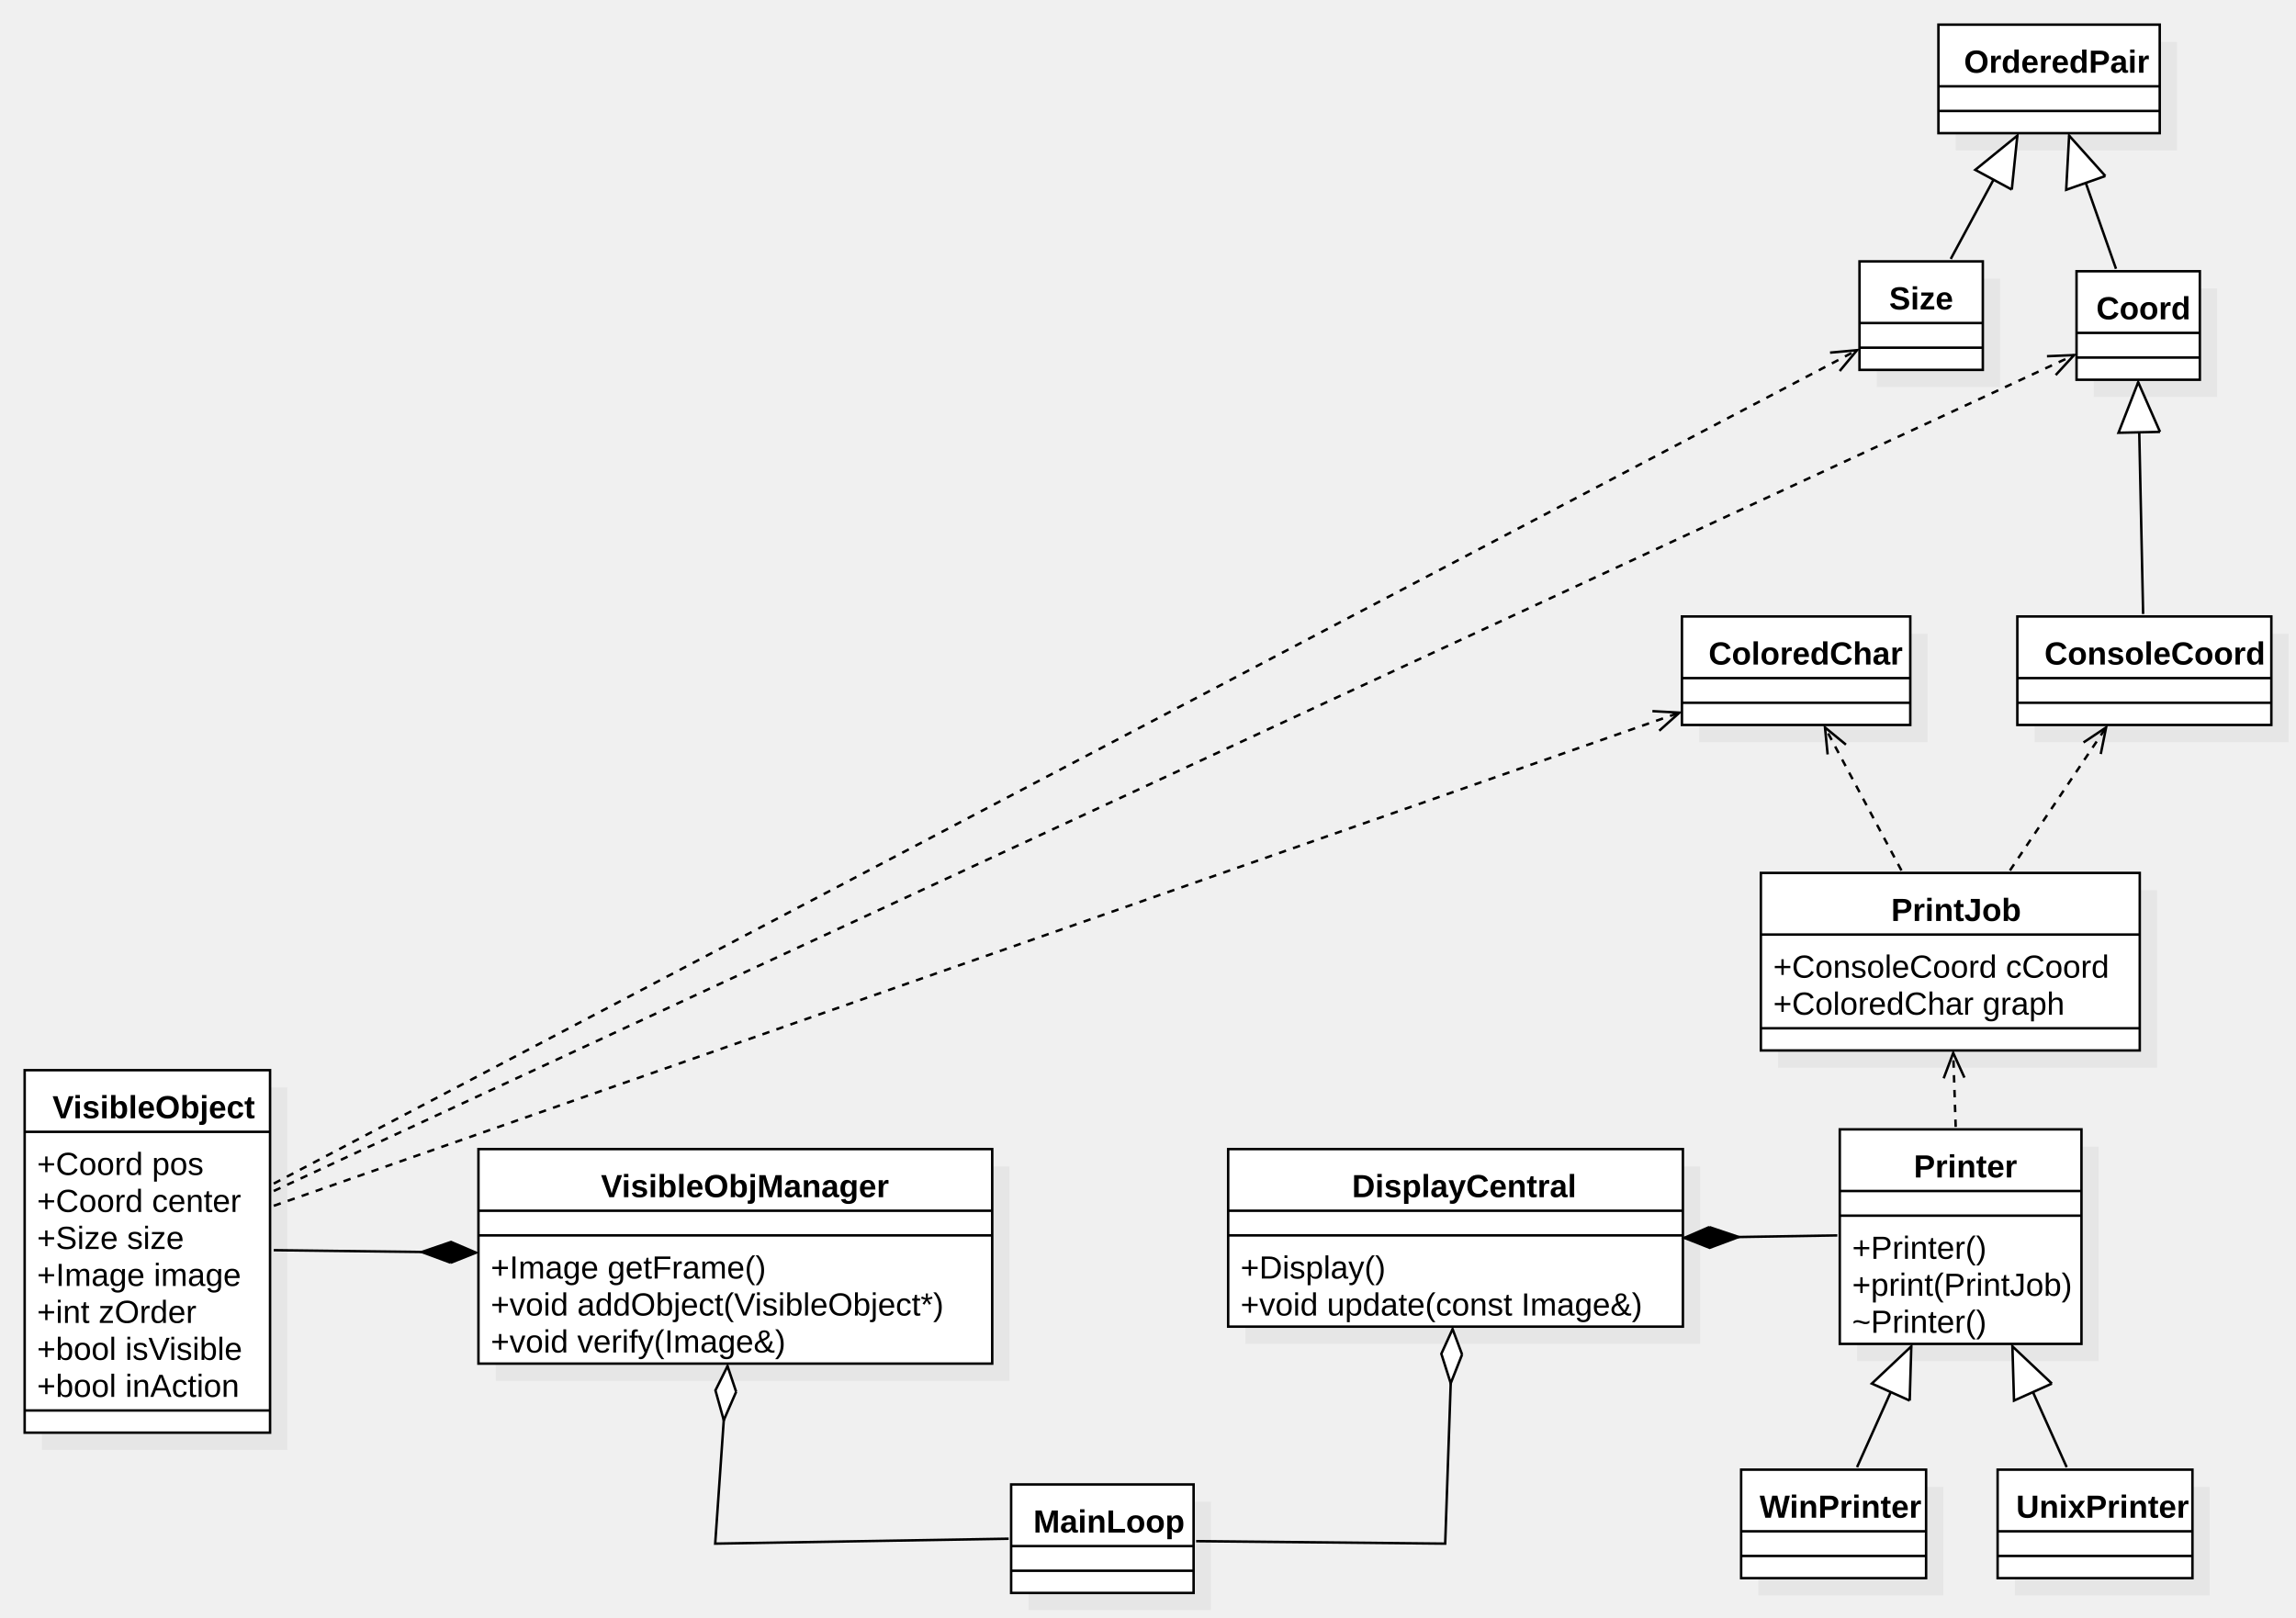
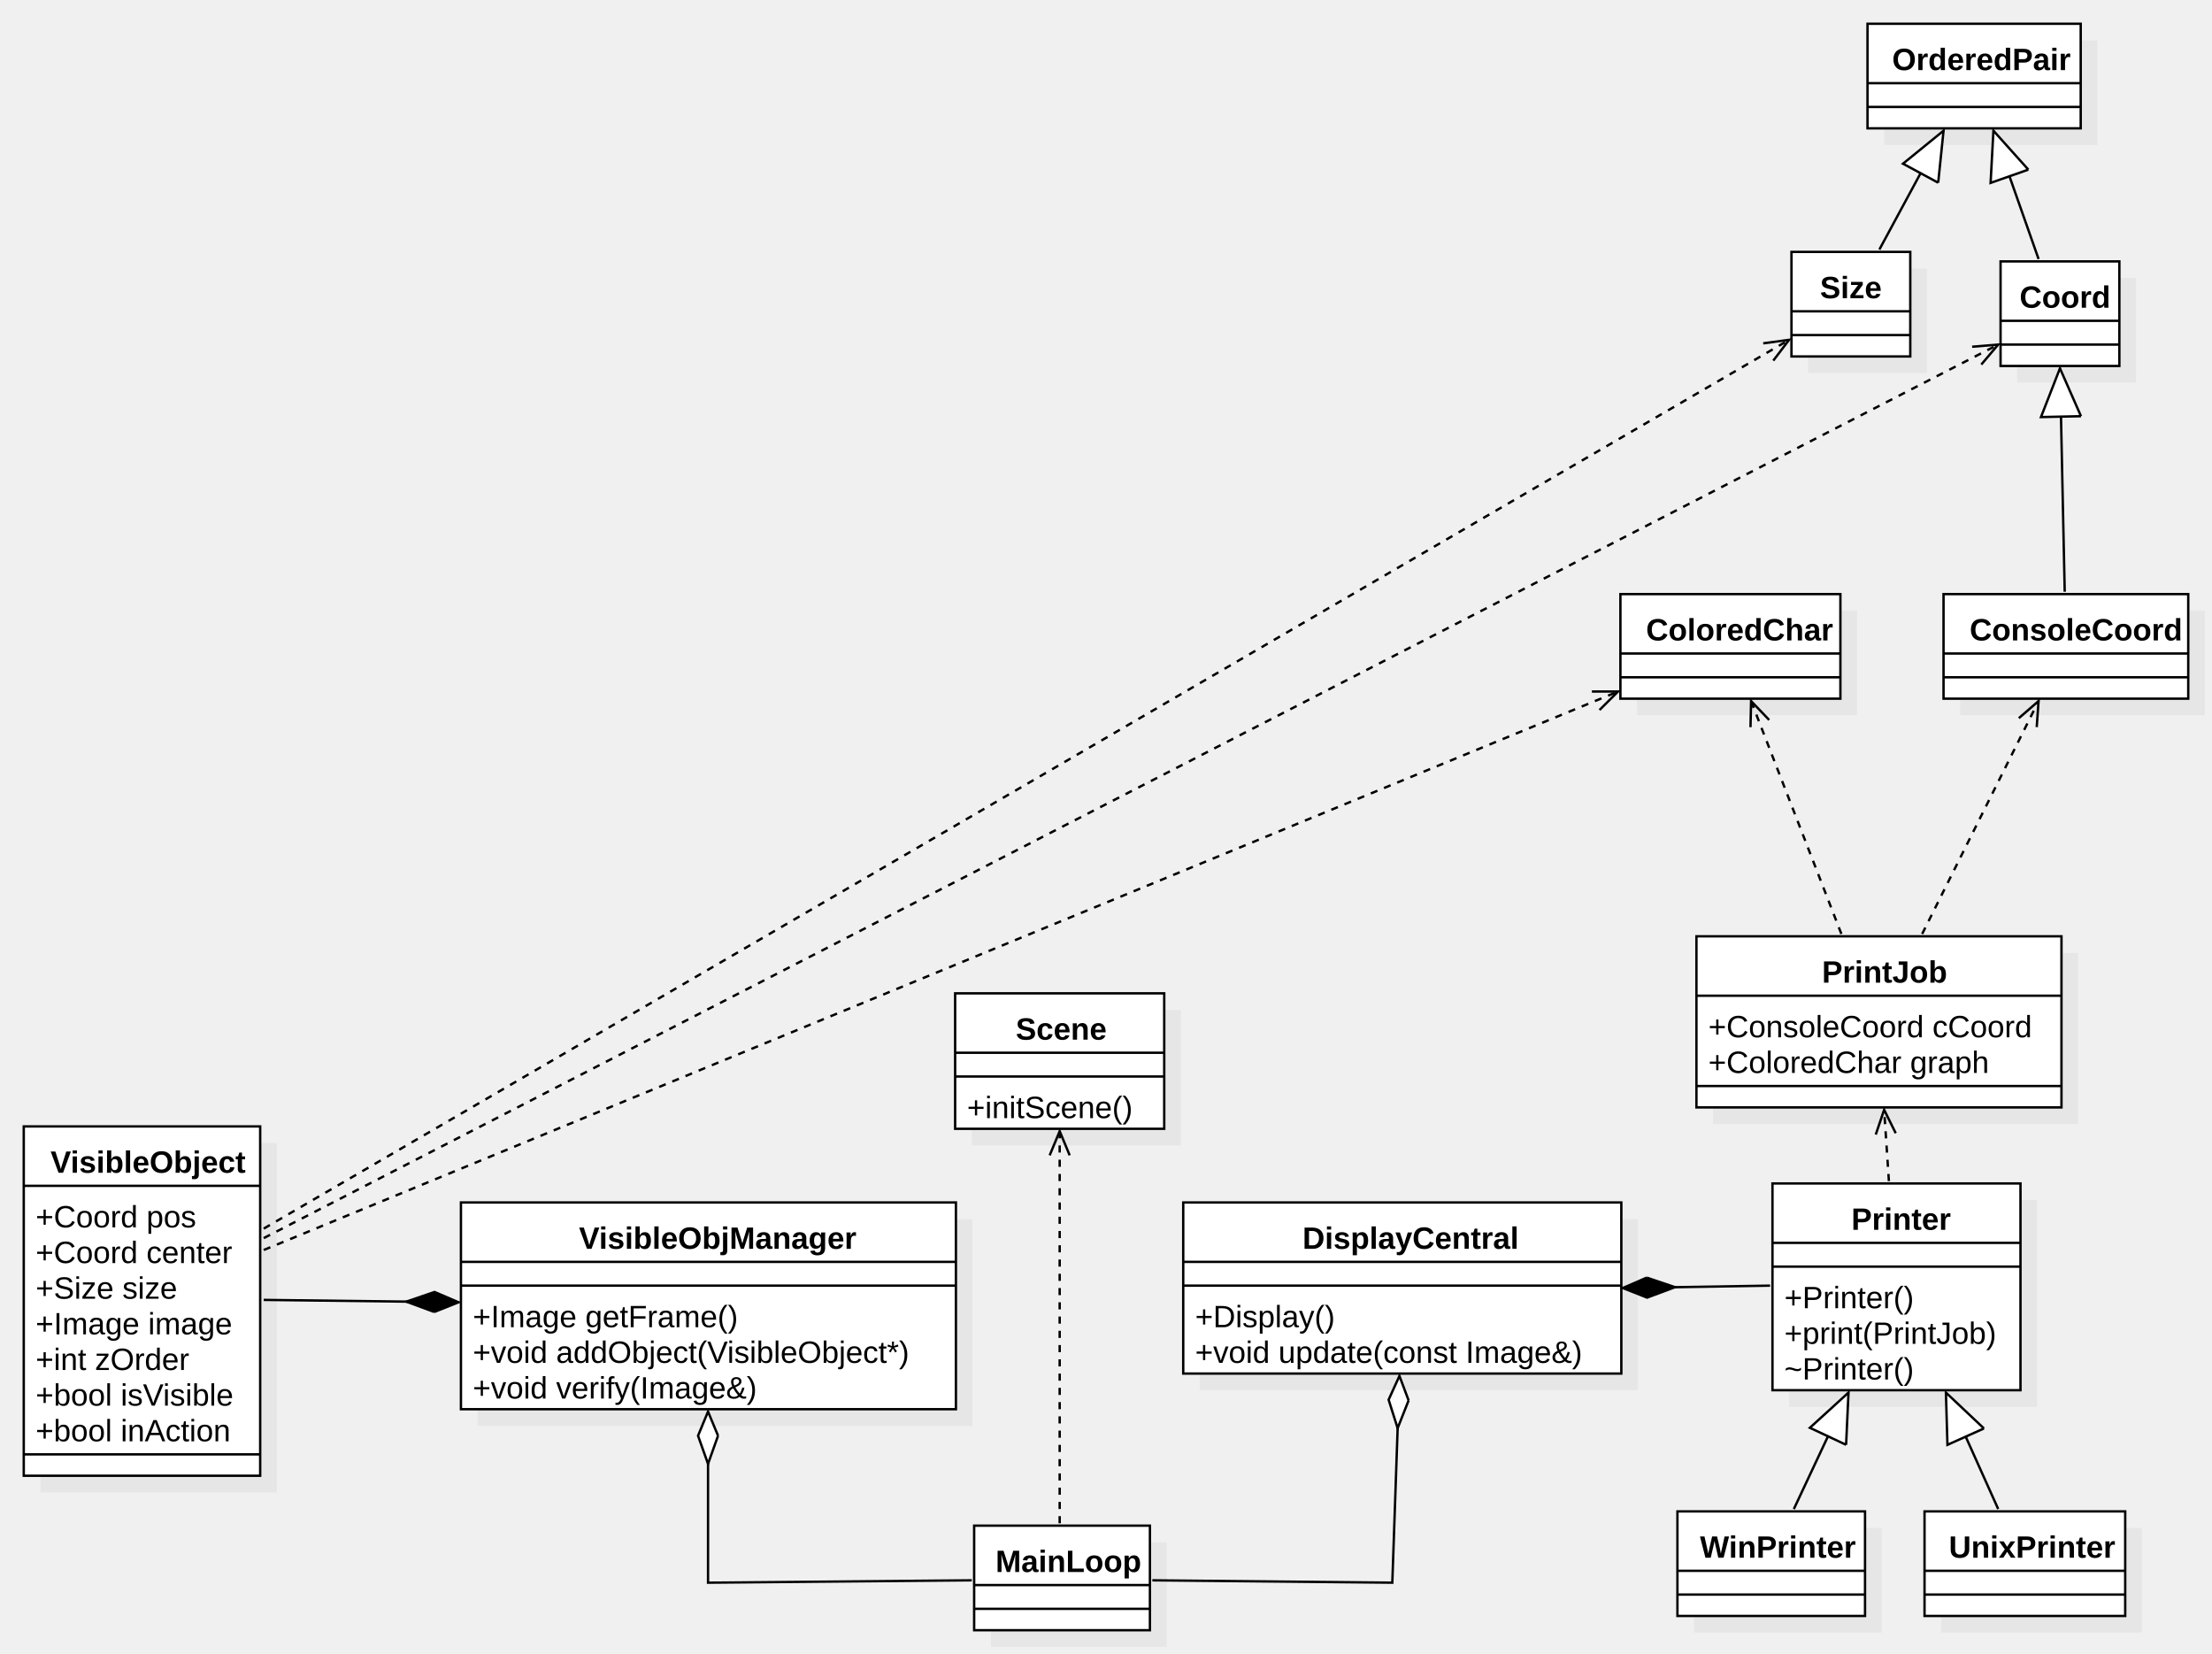
- <svg xmlns="http://www.w3.org/2000/svg" version="1.1" width="930.99" height="656">
+ <svg xmlns="http://www.w3.org/2000/svg" version="1.1" width="930.99" height="696">
  <defs />
  <g>
-     <g transform="translate(-326,-102) scale(1,1)">
+     <g transform="translate(-326,-62) scale(1,1)">
      <rect fill="#C0C0C0" stroke="none" x="343" y="543" width="99.505" height="147" opacity="0.2" />
    </g>
-     <g transform="translate(-326,-102) scale(1,1)">
+     <g transform="translate(-326,-62) scale(1,1)">
      <rect fill="#ffffff" stroke="none" x="336" y="536" width="99.505" height="147" />
    </g>
-     <g transform="translate(-326,-102) scale(1,1)">
+     <g transform="translate(-326,-62) scale(1,1)">
      <path fill="none" stroke="#000000" d="M 336 536 L 435.505 536 L 435.505 683 L 336 683 L 336 536 Z Z" stroke-miterlimit="10" />
    </g>
-     <g transform="translate(-326,-102) scale(1,1)">
+     <g transform="translate(-326,-62) scale(1,1)">
      <path fill="none" stroke="#000000" d="M 336 561 L 435.505 561" stroke-miterlimit="10" />
    </g>
-     <g transform="translate(-326,-102) scale(1,1)">
+     <g transform="translate(-326,-62) scale(1,1)">
      <path fill="none" stroke="#000000" d="M 336 674 L 435.505 674" stroke-miterlimit="10" />
    </g>
-     <g transform="translate(-326,-102) scale(1,1)">
+     <g transform="translate(-326,-62) scale(1,1)">
      <g>
        <path fill="none" stroke="none" />
        <text fill="#000000" stroke="none" font-family="Arial" font-size="13px" font-style="normal" font-weight="bold" text-decoration="none" x="347.252" y="555.5">VisibleObject</text>
      </g>
    </g>
-     <g transform="translate(-326,-102) scale(1,1)">
+     <g transform="translate(-326,-62) scale(1,1)">
      <g>
        <path fill="none" stroke="none" />
        <text fill="#000000" stroke="none" font-family="Arial" font-size="13px" font-style="normal" font-weight="normal" text-decoration="none" x="341" y="578.5">+Coord pos</text>
      </g>
    </g>
-     <g transform="translate(-326,-102) scale(1,1)">
+     <g transform="translate(-326,-62) scale(1,1)">
      <g>
        <path fill="none" stroke="none" />
        <text fill="#000000" stroke="none" font-family="Arial" font-size="13px" font-style="normal" font-weight="normal" text-decoration="none" x="341" y="593.5">+Coord center</text>
      </g>
    </g>
-     <g transform="translate(-326,-102) scale(1,1)">
+     <g transform="translate(-326,-62) scale(1,1)">
      <g>
        <path fill="none" stroke="none" />
        <text fill="#000000" stroke="none" font-family="Arial" font-size="13px" font-style="normal" font-weight="normal" text-decoration="none" x="341" y="608.5">+Size size</text>
      </g>
    </g>
-     <g transform="translate(-326,-102) scale(1,1)">
+     <g transform="translate(-326,-62) scale(1,1)">
      <g>
        <path fill="none" stroke="none" />
        <text fill="#000000" stroke="none" font-family="Arial" font-size="13px" font-style="normal" font-weight="normal" text-decoration="none" x="341" y="623.5">+Image image</text>
      </g>
    </g>
-     <g transform="translate(-326,-102) scale(1,1)">
+     <g transform="translate(-326,-62) scale(1,1)">
      <g>
        <path fill="none" stroke="none" />
        <text fill="#000000" stroke="none" font-family="Arial" font-size="13px" font-style="normal" font-weight="normal" text-decoration="none" x="341" y="638.5">+int zOrder</text>
      </g>
    </g>
-     <g transform="translate(-326,-102) scale(1,1)">
+     <g transform="translate(-326,-62) scale(1,1)">
      <g>
        <path fill="none" stroke="none" />
        <text fill="#000000" stroke="none" font-family="Arial" font-size="13px" font-style="normal" font-weight="normal" text-decoration="none" x="341" y="653.5">+bool isVisible</text>
      </g>
    </g>
-     <g transform="translate(-326,-102) scale(1,1)">
+     <g transform="translate(-326,-62) scale(1,1)">
      <g>
        <path fill="none" stroke="none" />
        <text fill="#000000" stroke="none" font-family="Arial" font-size="13px" font-style="normal" font-weight="normal" text-decoration="none" x="341" y="668.5">+bool inAction</text>
      </g>
    </g>
-     <g transform="translate(-326,-102) scale(1,1)">
+     <g transform="translate(-326,-62) scale(1,1)">
      <rect fill="#C0C0C0" stroke="none" x="527" y="575" width="208.329" height="87" opacity="0.2" />
    </g>
-     <g transform="translate(-326,-102) scale(1,1)">
+     <g transform="translate(-326,-62) scale(1,1)">
      <rect fill="#ffffff" stroke="none" x="520" y="568" width="208.329" height="87" />
    </g>
-     <g transform="translate(-326,-102) scale(1,1)">
+     <g transform="translate(-326,-62) scale(1,1)">
      <path fill="none" stroke="#000000" d="M 520 568 L 728.329 568 L 728.329 655 L 520 655 L 520 568 Z Z" stroke-miterlimit="10" />
    </g>
-     <g transform="translate(-326,-102) scale(1,1)">
+     <g transform="translate(-326,-62) scale(1,1)">
      <path fill="none" stroke="#000000" d="M 520 593 L 728.329 593" stroke-miterlimit="10" />
    </g>
-     <g transform="translate(-326,-102) scale(1,1)">
+     <g transform="translate(-326,-62) scale(1,1)">
      <path fill="none" stroke="#000000" d="M 520 603 L 728.329 603" stroke-miterlimit="10" />
    </g>
-     <g transform="translate(-326,-102) scale(1,1)">
+     <g transform="translate(-326,-62) scale(1,1)">
      <g>
        <path fill="none" stroke="none" />
        <text fill="#000000" stroke="none" font-family="Arial" font-size="13px" font-style="normal" font-weight="bold" text-decoration="none" x="569.665" y="587.5">VisibleObjManager</text>
      </g>
    </g>
-     <g transform="translate(-326,-102) scale(1,1)">
+     <g transform="translate(-326,-62) scale(1,1)">
      <g>
        <path fill="none" stroke="none" />
        <text fill="#000000" stroke="none" font-family="Arial" font-size="13px" font-style="normal" font-weight="normal" text-decoration="none" x="525" y="620.5">+Image getFrame()</text>
      </g>
    </g>
-     <g transform="translate(-326,-102) scale(1,1)">
+     <g transform="translate(-326,-62) scale(1,1)">
      <g>
        <path fill="none" stroke="none" />
        <text fill="#000000" stroke="none" font-family="Arial" font-size="13px" font-style="normal" font-weight="normal" text-decoration="none" x="525" y="635.5">+void addObject(VisibleObject*)</text>
      </g>
    </g>
-     <g transform="translate(-326,-102) scale(1,1)">
+     <g transform="translate(-326,-62) scale(1,1)">
      <g>
        <path fill="none" stroke="none" />
        <text fill="#000000" stroke="none" font-family="Arial" font-size="13px" font-style="normal" font-weight="normal" text-decoration="none" x="525" y="650.5">+void verify(Image&amp;)</text>
      </g>
    </g>
-     <g transform="translate(-326,-102) scale(1,1)">
+     <g transform="translate(-326,-62) scale(1,1)">
      <path fill="none" stroke="#000000" d="M 437 609 L 519 610" stroke-miterlimit="10" />
    </g>
-     <g transform="translate(-326,-102) scale(1,1)">
+     <g transform="translate(-326,-62) scale(1,1)">
      <path fill="#000000" stroke="none" d="M 508.787 614.085 L 519 610 L 508.889 605.667 L 497.002 609.732" />
    </g>
-     <g transform="translate(-326,-102) scale(1,1)">
+     <g transform="translate(-326,-62) scale(1,1)">
      <path fill="none" stroke="#000000" d="M 508.787 614.085 L 519 610 L 508.889 605.667 L 497.002 609.732 L 508.787 614.085" stroke-miterlimit="10" />
    </g>
-     <g transform="translate(-326,-102) scale(1,1)">
+     <g transform="translate(-326,-62) scale(1,1)">
      <rect fill="#C0C0C0" stroke="none" x="831" y="575" width="184.386" height="72" opacity="0.2" />
    </g>
-     <g transform="translate(-326,-102) scale(1,1)">
+     <g transform="translate(-326,-62) scale(1,1)">
      <rect fill="#ffffff" stroke="none" x="824" y="568" width="184.386" height="72" />
    </g>
-     <g transform="translate(-326,-102) scale(1,1)">
+     <g transform="translate(-326,-62) scale(1,1)">
      <path fill="none" stroke="#000000" d="M 824 568 L 1008.386 568 L 1008.386 640 L 824 640 L 824 568 Z Z" stroke-miterlimit="10" />
    </g>
-     <g transform="translate(-326,-102) scale(1,1)">
+     <g transform="translate(-326,-62) scale(1,1)">
      <path fill="none" stroke="#000000" d="M 824 593 L 1008.386 593" stroke-miterlimit="10" />
    </g>
-     <g transform="translate(-326,-102) scale(1,1)">
+     <g transform="translate(-326,-62) scale(1,1)">
      <path fill="none" stroke="#000000" d="M 824 603 L 1008.386 603" stroke-miterlimit="10" />
    </g>
-     <g transform="translate(-326,-102) scale(1,1)">
+     <g transform="translate(-326,-62) scale(1,1)">
      <g>
        <path fill="none" stroke="none" />
        <text fill="#000000" stroke="none" font-family="Arial" font-size="13px" font-style="normal" font-weight="bold" text-decoration="none" x="874.193" y="587.5">DisplayCentral</text>
      </g>
    </g>
-     <g transform="translate(-326,-102) scale(1,1)">
+     <g transform="translate(-326,-62) scale(1,1)">
      <g>
        <path fill="none" stroke="none" />
        <text fill="#000000" stroke="none" font-family="Arial" font-size="13px" font-style="normal" font-weight="normal" text-decoration="none" x="829" y="620.5">+Display()</text>
      </g>
    </g>
-     <g transform="translate(-326,-102) scale(1,1)">
+     <g transform="translate(-326,-62) scale(1,1)">
      <g>
        <path fill="none" stroke="none" />
        <text fill="#000000" stroke="none" font-family="Arial" font-size="13px" font-style="normal" font-weight="normal" text-decoration="none" x="829" y="635.5">+void update(const Image&amp;)</text>
      </g>
    </g>
-     <g transform="translate(-326,-102) scale(1,1)">
-       <rect fill="#C0C0C0" stroke="none" x="1079" y="567" width="98" height="87" opacity="0.2" />
-     </g>
-     <g transform="translate(-326,-102) scale(1,1)">
-       <rect fill="#ffffff" stroke="none" x="1072" y="560" width="98" height="87" />
-     </g>
-     <g transform="translate(-326,-102) scale(1,1)">
-       <path fill="none" stroke="#000000" d="M 1072 560 L 1170 560 L 1170 647 L 1072 647 L 1072 560 Z Z" stroke-miterlimit="10" />
-     </g>
-     <g transform="translate(-326,-102) scale(1,1)">
-       <path fill="none" stroke="#000000" d="M 1072 585 L 1170 585" stroke-miterlimit="10" />
-     </g>
-     <g transform="translate(-326,-102) scale(1,1)">
-       <path fill="none" stroke="#000000" d="M 1072 595 L 1170 595" stroke-miterlimit="10" />
-     </g>
-     <g transform="translate(-326,-102) scale(1,1)">
-       <g>
-         <path fill="none" stroke="none" />
-         <text fill="#000000" stroke="none" font-family="Arial" font-size="13px" font-style="normal" font-weight="bold" text-decoration="none" x="1102" y="579.5">Printer</text>
-       </g>
-     </g>
-     <g transform="translate(-326,-102) scale(1,1)">
+     <g transform="translate(-326,-62) scale(1,1)">
+       <rect fill="#C0C0C0" stroke="none" x="1079" y="567" width="104.386" height="87" opacity="0.2" />
+     </g>
+     <g transform="translate(-326,-62) scale(1,1)">
+       <rect fill="#ffffff" stroke="none" x="1072" y="560" width="104.386" height="87" />
+     </g>
+     <g transform="translate(-326,-62) scale(1,1)">
+       <path fill="none" stroke="#000000" d="M 1072 560 L 1176.386 560 L 1176.386 647 L 1072 647 L 1072 560 Z Z" stroke-miterlimit="10" />
+     </g>
+     <g transform="translate(-326,-62) scale(1,1)">
+       <path fill="none" stroke="#000000" d="M 1072 585 L 1176.386 585" stroke-miterlimit="10" />
+     </g>
+     <g transform="translate(-326,-62) scale(1,1)">
+       <path fill="none" stroke="#000000" d="M 1072 595 L 1176.386 595" stroke-miterlimit="10" />
+     </g>
+     <g transform="translate(-326,-62) scale(1,1)">
+       <g>
+         <path fill="none" stroke="none" />
+         <text fill="#000000" stroke="none" font-family="Arial" font-size="13px" font-style="normal" font-weight="bold" text-decoration="none" x="1105.193" y="579.5">Printer</text>
+       </g>
+     </g>
+     <g transform="translate(-326,-62) scale(1,1)">
      <g>
        <path fill="none" stroke="none" />
        <text fill="#000000" stroke="none" font-family="Arial" font-size="13px" font-style="normal" font-weight="normal" text-decoration="none" x="1077" y="612.5">+Printer()</text>
      </g>
    </g>
-     <g transform="translate(-326,-102) scale(1,1)">
+     <g transform="translate(-326,-62) scale(1,1)">
      <g>
        <path fill="none" stroke="none" />
        <text fill="#000000" stroke="none" font-family="Arial" font-size="13px" font-style="normal" font-weight="normal" text-decoration="none" x="1077" y="627.5">+print(PrintJob)</text>
      </g>
    </g>
-     <g transform="translate(-326,-102) scale(1,1)">
+     <g transform="translate(-326,-62) scale(1,1)">
      <g>
        <path fill="none" stroke="none" />
        <text fill="#000000" stroke="none" font-family="Arial" font-size="13px" font-style="normal" font-weight="normal" text-decoration="none" x="1077" y="642.5">~Printer()</text>
      </g>
    </g>
-     <g transform="translate(-326,-102) scale(1,1)">
+     <g transform="translate(-326,-62) scale(1,1)">
      <path fill="none" stroke="#000000" d="M 1009 604 L 1071 603" stroke-miterlimit="10" />
    </g>
-     <g transform="translate(-326,-102) scale(1,1)">
+     <g transform="translate(-326,-62) scale(1,1)">
      <path fill="#000000" stroke="none" d="M 1019.093 599.627 L 1009 604 L 1019.229 608.045 L 1030.997 603.645" />
    </g>
-     <g transform="translate(-326,-102) scale(1,1)">
+     <g transform="translate(-326,-62) scale(1,1)">
      <path fill="none" stroke="#000000" d="M 1019.093 599.627 L 1009 604 L 1019.229 608.045 L 1030.997 603.645 L 1019.093 599.627" stroke-miterlimit="10" />
    </g>
-     <g transform="translate(-326,-102) scale(1,1)">
+     <g transform="translate(-326,-62) scale(1,1)">
      <rect fill="#C0C0C0" stroke="none" x="1047" y="463" width="153.638" height="72" opacity="0.2" />
    </g>
-     <g transform="translate(-326,-102) scale(1,1)">
+     <g transform="translate(-326,-62) scale(1,1)">
      <rect fill="#ffffff" stroke="none" x="1040" y="456" width="153.638" height="72" />
    </g>
-     <g transform="translate(-326,-102) scale(1,1)">
+     <g transform="translate(-326,-62) scale(1,1)">
      <path fill="none" stroke="#000000" d="M 1040 456 L 1193.638 456 L 1193.638 528 L 1040 528 L 1040 456 Z Z" stroke-miterlimit="10" />
    </g>
-     <g transform="translate(-326,-102) scale(1,1)">
+     <g transform="translate(-326,-62) scale(1,1)">
      <path fill="none" stroke="#000000" d="M 1040 481 L 1193.638 481" stroke-miterlimit="10" />
    </g>
-     <g transform="translate(-326,-102) scale(1,1)">
+     <g transform="translate(-326,-62) scale(1,1)">
      <path fill="none" stroke="#000000" d="M 1040 519 L 1193.638 519" stroke-miterlimit="10" />
    </g>
-     <g transform="translate(-326,-102) scale(1,1)">
+     <g transform="translate(-326,-62) scale(1,1)">
      <g>
        <path fill="none" stroke="none" />
        <text fill="#000000" stroke="none" font-family="Arial" font-size="13px" font-style="normal" font-weight="bold" text-decoration="none" x="1092.819" y="475.5">PrintJob</text>
      </g>
    </g>
-     <g transform="translate(-326,-102) scale(1,1)">
+     <g transform="translate(-326,-62) scale(1,1)">
      <g>
        <path fill="none" stroke="none" />
        <text fill="#000000" stroke="none" font-family="Arial" font-size="13px" font-style="normal" font-weight="normal" text-decoration="none" x="1045" y="498.5">+ConsoleCoord cCoord</text>
      </g>
    </g>
-     <g transform="translate(-326,-102) scale(1,1)">
+     <g transform="translate(-326,-62) scale(1,1)">
      <g>
        <path fill="none" stroke="none" />
        <text fill="#000000" stroke="none" font-family="Arial" font-size="13px" font-style="normal" font-weight="normal" text-decoration="none" x="1045" y="513.5">+ColoredChar graph</text>
      </g>
    </g>
-     <g transform="translate(-326,-102) scale(1,1)">
-       <path fill="none" stroke="#000000" d="M 1119 559 L 1118 529" stroke-miterlimit="10" stroke-dasharray="3" />
-     </g>
-     <g transform="translate(-326,-102) scale(1,1)">
-       <path fill="none" stroke="#000000" d="M 1122.546 539.017 L 1118 529 L 1114.131 539.297" stroke-miterlimit="10" />
-     </g>
-     <g transform="translate(-326,-102) scale(1,1)">
-       <rect fill="#C0C0C0" stroke="none" x="1151" y="359" width="102.99" height="44" opacity="0.2" />
-     </g>
-     <g transform="translate(-326,-102) scale(1,1)">
-       <rect fill="#ffffff" stroke="none" x="1144" y="352" width="102.99" height="44" />
-     </g>
-     <g transform="translate(-326,-102) scale(1,1)">
-       <path fill="none" stroke="#000000" d="M 1144 352 L 1246.99 352 L 1246.99 396 L 1144 396 L 1144 352 Z Z" stroke-miterlimit="10" />
-     </g>
-     <g transform="translate(-326,-102) scale(1,1)">
-       <path fill="none" stroke="#000000" d="M 1144 377 L 1246.99 377" stroke-miterlimit="10" />
-     </g>
-     <g transform="translate(-326,-102) scale(1,1)">
-       <path fill="none" stroke="#000000" d="M 1144 387 L 1246.99 387" stroke-miterlimit="10" />
-     </g>
-     <g transform="translate(-326,-102) scale(1,1)">
-       <g>
-         <path fill="none" stroke="none" />
-         <text fill="#000000" stroke="none" font-family="Arial" font-size="13px" font-style="normal" font-weight="bold" text-decoration="none" x="1154.995" y="371.5">ConsoleCoord</text>
-       </g>
-     </g>
-     <g transform="translate(-326,-102) scale(1,1)">
-       <rect fill="#C0C0C0" stroke="none" x="1015" y="359" width="92.586" height="44" opacity="0.2" />
-     </g>
-     <g transform="translate(-326,-102) scale(1,1)">
-       <rect fill="#ffffff" stroke="none" x="1008" y="352" width="92.586" height="44" />
-     </g>
-     <g transform="translate(-326,-102) scale(1,1)">
-       <path fill="none" stroke="#000000" d="M 1008 352 L 1100.586 352 L 1100.586 396 L 1008 396 L 1008 352 Z Z" stroke-miterlimit="10" />
-     </g>
-     <g transform="translate(-326,-102) scale(1,1)">
-       <path fill="none" stroke="#000000" d="M 1008 377 L 1100.586 377" stroke-miterlimit="10" />
-     </g>
-     <g transform="translate(-326,-102) scale(1,1)">
-       <path fill="none" stroke="#000000" d="M 1008 387 L 1100.586 387" stroke-miterlimit="10" />
-     </g>
-     <g transform="translate(-326,-102) scale(1,1)">
-       <g>
-         <path fill="none" stroke="none" />
-         <text fill="#000000" stroke="none" font-family="Arial" font-size="13px" font-style="normal" font-weight="bold" text-decoration="none" x="1018.793" y="371.5">ColoredChar</text>
-       </g>
-     </g>
-     <g transform="translate(-326,-102) scale(1,1)">
-       <rect fill="#C0C0C0" stroke="none" x="1175" y="219" width="50" height="44" opacity="0.2" />
-     </g>
-     <g transform="translate(-326,-102) scale(1,1)">
-       <rect fill="#ffffff" stroke="none" x="1168" y="212" width="50" height="44" />
-     </g>
-     <g transform="translate(-326,-102) scale(1,1)">
-       <path fill="none" stroke="#000000" d="M 1168 212 L 1218 212 L 1218 256 L 1168 256 L 1168 212 Z Z" stroke-miterlimit="10" />
-     </g>
-     <g transform="translate(-326,-102) scale(1,1)">
-       <path fill="none" stroke="#000000" d="M 1168 237 L 1218 237" stroke-miterlimit="10" />
-     </g>
-     <g transform="translate(-326,-102) scale(1,1)">
-       <path fill="none" stroke="#000000" d="M 1168 247 L 1218 247" stroke-miterlimit="10" />
-     </g>
-     <g transform="translate(-326,-102) scale(1,1)">
-       <g>
-         <path fill="none" stroke="none" />
-         <text fill="#000000" stroke="none" font-family="Arial" font-size="13px" font-style="normal" font-weight="bold" text-decoration="none" x="1176" y="231.5">Coord</text>
-       </g>
-     </g>
-     <g transform="translate(-326,-102) scale(1,1)">
-       <path fill="none" stroke="#000000" d="M 1195 351 L 1193 257" stroke-miterlimit="10" />
-     </g>
-     <g transform="translate(-326,-102) scale(1,1)">
-       <path fill="#FFFFFF" stroke="none" d="M 1201.849 277.142 L 1193 257 L 1185.015 277.5" />
-     </g>
-     <g transform="translate(-326,-102) scale(1,1)">
-       <path fill="none" stroke="#000000" d="M 1201.849 277.142 L 1193 257 L 1185.015 277.5 L 1201.849 277.142" stroke-miterlimit="10" />
-     </g>
-     <g transform="translate(-326,-102) scale(1,1)">
-       <rect fill="#C0C0C0" stroke="none" x="1119" y="119" width="89.736" height="44" opacity="0.2" />
-     </g>
-     <g transform="translate(-326,-102) scale(1,1)">
-       <rect fill="#ffffff" stroke="none" x="1112" y="112" width="89.736" height="44" />
-     </g>
-     <g transform="translate(-326,-102) scale(1,1)">
-       <path fill="none" stroke="#000000" d="M 1112 112 L 1201.736 112 L 1201.736 156 L 1112 156 L 1112 112 Z Z" stroke-miterlimit="10" />
-     </g>
-     <g transform="translate(-326,-102) scale(1,1)">
-       <path fill="none" stroke="#000000" d="M 1112 137 L 1201.736 137" stroke-miterlimit="10" />
-     </g>
-     <g transform="translate(-326,-102) scale(1,1)">
-       <path fill="none" stroke="#000000" d="M 1112 147 L 1201.736 147" stroke-miterlimit="10" />
-     </g>
-     <g transform="translate(-326,-102) scale(1,1)">
-       <g>
-         <path fill="none" stroke="none" />
-         <text fill="#000000" stroke="none" font-family="Arial" font-size="13px" font-style="normal" font-weight="bold" text-decoration="none" x="1122.368" y="131.5">OrderedPair</text>
-       </g>
-     </g>
-     <g transform="translate(-326,-102) scale(1,1)">
-       <path fill="none" stroke="#000000" d="M 1184 211 L 1165 157" stroke-miterlimit="10" />
-     </g>
-     <g transform="translate(-326,-102) scale(1,1)">
-       <path fill="#FFFFFF" stroke="none" d="M 1179.688 173.379 L 1165 157 L 1163.804 178.967" />
-     </g>
-     <g transform="translate(-326,-102) scale(1,1)">
-       <path fill="none" stroke="#000000" d="M 1179.688 173.379 L 1165 157 L 1163.804 178.967 L 1179.688 173.379" stroke-miterlimit="10" />
-     </g>
-     <g transform="translate(-326,-102) scale(1,1)">
-       <rect fill="#C0C0C0" stroke="none" x="1087" y="215" width="50" height="44" opacity="0.2" />
-     </g>
-     <g transform="translate(-326,-102) scale(1,1)">
-       <rect fill="#ffffff" stroke="none" x="1080" y="208" width="50" height="44" />
-     </g>
-     <g transform="translate(-326,-102) scale(1,1)">
-       <path fill="none" stroke="#000000" d="M 1080 208 L 1130 208 L 1130 252 L 1080 252 L 1080 208 Z Z" stroke-miterlimit="10" />
-     </g>
-     <g transform="translate(-326,-102) scale(1,1)">
-       <path fill="none" stroke="#000000" d="M 1080 233 L 1130 233" stroke-miterlimit="10" />
-     </g>
-     <g transform="translate(-326,-102) scale(1,1)">
-       <path fill="none" stroke="#000000" d="M 1080 243 L 1130 243" stroke-miterlimit="10" />
-     </g>
-     <g transform="translate(-326,-102) scale(1,1)">
-       <g>
-         <path fill="none" stroke="none" />
-         <text fill="#000000" stroke="none" font-family="Arial" font-size="13px" font-style="normal" font-weight="bold" text-decoration="none" x="1092" y="227.5">Size</text>
-       </g>
-     </g>
-     <g transform="translate(-326,-102) scale(1,1)">
-       <path fill="none" stroke="#000000" d="M 1117 207 L 1144 157" stroke-miterlimit="10" />
-     </g>
-     <g transform="translate(-326,-102) scale(1,1)">
-       <path fill="#FFFFFF" stroke="none" d="M 1141.75 178.885 L 1144 157 L 1126.934 170.884" />
-     </g>
-     <g transform="translate(-326,-102) scale(1,1)">
-       <path fill="none" stroke="#000000" d="M 1141.75 178.885 L 1144 157 L 1126.934 170.884 L 1141.75 178.885" stroke-miterlimit="10" />
-     </g>
-     <g transform="translate(-326,-102) scale(1,1)">
-       <path fill="none" stroke="#000000" d="M 1141 455 L 1180 397" stroke-miterlimit="10" stroke-dasharray="3" />
-     </g>
-     <g transform="translate(-326,-102) scale(1,1)">
-       <path fill="none" stroke="#000000" d="M 1177.822 407.782 L 1180 397 L 1170.836 403.085" stroke-miterlimit="10" />
-     </g>
-     <g transform="translate(-326,-102) scale(1,1)">
-       <path fill="none" stroke="#000000" d="M 1097 455 L 1066 397" stroke-miterlimit="10" stroke-dasharray="3" />
-     </g>
-     <g transform="translate(-326,-102) scale(1,1)">
-       <path fill="none" stroke="#000000" d="M 1074.503 403.979 L 1066 397 L 1067.078 407.947" stroke-miterlimit="10" />
-     </g>
-     <g transform="translate(-326,-102) scale(1,1)">
-       <path fill="none" stroke="#000000" d="M 437 585 L 1167 246" stroke-miterlimit="10" stroke-dasharray="3" />
-     </g>
-     <g transform="translate(-326,-102) scale(1,1)">
-       <path fill="none" stroke="#000000" d="M 1159.556 254.098 L 1167 246 L 1156.01 246.462" stroke-miterlimit="10" />
-     </g>
-     <g transform="translate(-326,-102) scale(1,1)">
-       <path fill="none" stroke="#000000" d="M 437 582 L 1079 244" stroke-miterlimit="10" stroke-dasharray="3" />
-     </g>
-     <g transform="translate(-326,-102) scale(1,1)">
-       <path fill="none" stroke="#000000" d="M 1071.969 252.459 L 1079 244 L 1068.046 245.01" stroke-miterlimit="10" />
-     </g>
-     <g transform="translate(-326,-102) scale(1,1)">
-       <path fill="none" stroke="#000000" d="M 437 591 L 1007 391" stroke-miterlimit="10" stroke-dasharray="3" />
-     </g>
-     <g transform="translate(-326,-102) scale(1,1)">
-       <path fill="none" stroke="#000000" d="M 998.804 398.337 L 1007 391 L 996.017 390.393" stroke-miterlimit="10" />
-     </g>
-     <g transform="translate(-326,-102) scale(1,1)">
+     <g transform="translate(-326,-62) scale(1,1)">
+       <path fill="none" stroke="#000000" d="M 1121 559 L 1119 529" stroke-miterlimit="10" stroke-dasharray="3" />
+     </g>
+     <g transform="translate(-326,-62) scale(1,1)">
+       <path fill="none" stroke="#000000" d="M 1123.876 538.86 L 1119 529 L 1115.476 539.42" stroke-miterlimit="10" />
+     </g>
+     <g transform="translate(-326,-62) scale(1,1)">
+       <rect fill="#C0C0C0" stroke="none" x="1151" y="319" width="102.99" height="44" opacity="0.2" />
+     </g>
+     <g transform="translate(-326,-62) scale(1,1)">
+       <rect fill="#ffffff" stroke="none" x="1144" y="312" width="102.99" height="44" />
+     </g>
+     <g transform="translate(-326,-62) scale(1,1)">
+       <path fill="none" stroke="#000000" d="M 1144 312 L 1246.99 312 L 1246.99 356 L 1144 356 L 1144 312 Z Z" stroke-miterlimit="10" />
+     </g>
+     <g transform="translate(-326,-62) scale(1,1)">
+       <path fill="none" stroke="#000000" d="M 1144 337 L 1246.99 337" stroke-miterlimit="10" />
+     </g>
+     <g transform="translate(-326,-62) scale(1,1)">
+       <path fill="none" stroke="#000000" d="M 1144 347 L 1246.99 347" stroke-miterlimit="10" />
+     </g>
+     <g transform="translate(-326,-62) scale(1,1)">
+       <g>
+         <path fill="none" stroke="none" />
+         <text fill="#000000" stroke="none" font-family="Arial" font-size="13px" font-style="normal" font-weight="bold" text-decoration="none" x="1154.995" y="331.5">ConsoleCoord</text>
+       </g>
+     </g>
+     <g transform="translate(-326,-62) scale(1,1)">
+       <rect fill="#C0C0C0" stroke="none" x="1015" y="319" width="92.586" height="44" opacity="0.2" />
+     </g>
+     <g transform="translate(-326,-62) scale(1,1)">
+       <rect fill="#ffffff" stroke="none" x="1008" y="312" width="92.586" height="44" />
+     </g>
+     <g transform="translate(-326,-62) scale(1,1)">
+       <path fill="none" stroke="#000000" d="M 1008 312 L 1100.586 312 L 1100.586 356 L 1008 356 L 1008 312 Z Z" stroke-miterlimit="10" />
+     </g>
+     <g transform="translate(-326,-62) scale(1,1)">
+       <path fill="none" stroke="#000000" d="M 1008 337 L 1100.586 337" stroke-miterlimit="10" />
+     </g>
+     <g transform="translate(-326,-62) scale(1,1)">
+       <path fill="none" stroke="#000000" d="M 1008 347 L 1100.586 347" stroke-miterlimit="10" />
+     </g>
+     <g transform="translate(-326,-62) scale(1,1)">
+       <g>
+         <path fill="none" stroke="none" />
+         <text fill="#000000" stroke="none" font-family="Arial" font-size="13px" font-style="normal" font-weight="bold" text-decoration="none" x="1018.793" y="331.5">ColoredChar</text>
+       </g>
+     </g>
+     <g transform="translate(-326,-62) scale(1,1)">
+       <rect fill="#C0C0C0" stroke="none" x="1175" y="179" width="50" height="44" opacity="0.2" />
+     </g>
+     <g transform="translate(-326,-62) scale(1,1)">
+       <rect fill="#ffffff" stroke="none" x="1168" y="172" width="50" height="44" />
+     </g>
+     <g transform="translate(-326,-62) scale(1,1)">
+       <path fill="none" stroke="#000000" d="M 1168 172 L 1218 172 L 1218 216 L 1168 216 L 1168 172 Z Z" stroke-miterlimit="10" />
+     </g>
+     <g transform="translate(-326,-62) scale(1,1)">
+       <path fill="none" stroke="#000000" d="M 1168 197 L 1218 197" stroke-miterlimit="10" />
+     </g>
+     <g transform="translate(-326,-62) scale(1,1)">
+       <path fill="none" stroke="#000000" d="M 1168 207 L 1218 207" stroke-miterlimit="10" />
+     </g>
+     <g transform="translate(-326,-62) scale(1,1)">
+       <g>
+         <path fill="none" stroke="none" />
+         <text fill="#000000" stroke="none" font-family="Arial" font-size="13px" font-style="normal" font-weight="bold" text-decoration="none" x="1176" y="191.5">Coord</text>
+       </g>
+     </g>
+     <g transform="translate(-326,-62) scale(1,1)">
+       <path fill="none" stroke="#000000" d="M 1195 311 L 1193 217" stroke-miterlimit="10" />
+     </g>
+     <g transform="translate(-326,-62) scale(1,1)">
+       <path fill="#FFFFFF" stroke="none" d="M 1201.849 237.142 L 1193 217 L 1185.015 237.5" />
+     </g>
+     <g transform="translate(-326,-62) scale(1,1)">
+       <path fill="none" stroke="#000000" d="M 1201.849 237.142 L 1193 217 L 1185.015 237.5 L 1201.849 237.142" stroke-miterlimit="10" />
+     </g>
+     <g transform="translate(-326,-62) scale(1,1)">
+       <rect fill="#C0C0C0" stroke="none" x="1119" y="79" width="89.736" height="44" opacity="0.2" />
+     </g>
+     <g transform="translate(-326,-62) scale(1,1)">
+       <rect fill="#ffffff" stroke="none" x="1112" y="72" width="89.736" height="44" />
+     </g>
+     <g transform="translate(-326,-62) scale(1,1)">
+       <path fill="none" stroke="#000000" d="M 1112 72 L 1201.736 72 L 1201.736 116 L 1112 116 L 1112 72 Z Z" stroke-miterlimit="10" />
+     </g>
+     <g transform="translate(-326,-62) scale(1,1)">
+       <path fill="none" stroke="#000000" d="M 1112 97 L 1201.736 97" stroke-miterlimit="10" />
+     </g>
+     <g transform="translate(-326,-62) scale(1,1)">
+       <path fill="none" stroke="#000000" d="M 1112 107 L 1201.736 107" stroke-miterlimit="10" />
+     </g>
+     <g transform="translate(-326,-62) scale(1,1)">
+       <g>
+         <path fill="none" stroke="none" />
+         <text fill="#000000" stroke="none" font-family="Arial" font-size="13px" font-style="normal" font-weight="bold" text-decoration="none" x="1122.368" y="91.5">OrderedPair</text>
+       </g>
+     </g>
+     <g transform="translate(-326,-62) scale(1,1)">
+       <path fill="none" stroke="#000000" d="M 1184 171 L 1165 117" stroke-miterlimit="10" />
+     </g>
+     <g transform="translate(-326,-62) scale(1,1)">
+       <path fill="#FFFFFF" stroke="none" d="M 1179.688 133.379 L 1165 117 L 1163.804 138.967" />
+     </g>
+     <g transform="translate(-326,-62) scale(1,1)">
+       <path fill="none" stroke="#000000" d="M 1179.688 133.379 L 1165 117 L 1163.804 138.967 L 1179.688 133.379" stroke-miterlimit="10" />
+     </g>
+     <g transform="translate(-326,-62) scale(1,1)">
+       <rect fill="#C0C0C0" stroke="none" x="1087" y="175" width="50" height="44" opacity="0.2" />
+     </g>
+     <g transform="translate(-326,-62) scale(1,1)">
+       <rect fill="#ffffff" stroke="none" x="1080" y="168" width="50" height="44" />
+     </g>
+     <g transform="translate(-326,-62) scale(1,1)">
+       <path fill="none" stroke="#000000" d="M 1080 168 L 1130 168 L 1130 212 L 1080 212 L 1080 168 Z Z" stroke-miterlimit="10" />
+     </g>
+     <g transform="translate(-326,-62) scale(1,1)">
+       <path fill="none" stroke="#000000" d="M 1080 193 L 1130 193" stroke-miterlimit="10" />
+     </g>
+     <g transform="translate(-326,-62) scale(1,1)">
+       <path fill="none" stroke="#000000" d="M 1080 203 L 1130 203" stroke-miterlimit="10" />
+     </g>
+     <g transform="translate(-326,-62) scale(1,1)">
+       <g>
+         <path fill="none" stroke="none" />
+         <text fill="#000000" stroke="none" font-family="Arial" font-size="13px" font-style="normal" font-weight="bold" text-decoration="none" x="1092" y="187.5">Size</text>
+       </g>
+     </g>
+     <g transform="translate(-326,-62) scale(1,1)">
+       <path fill="none" stroke="#000000" d="M 1117 167 L 1144 117" stroke-miterlimit="10" />
+     </g>
+     <g transform="translate(-326,-62) scale(1,1)">
+       <path fill="#FFFFFF" stroke="none" d="M 1141.75 138.885 L 1144 117 L 1126.934 130.884" />
+     </g>
+     <g transform="translate(-326,-62) scale(1,1)">
+       <path fill="none" stroke="#000000" d="M 1141.75 138.885 L 1144 117 L 1126.934 130.884 L 1141.75 138.885" stroke-miterlimit="10" />
+     </g>
+     <g transform="translate(-326,-62) scale(1,1)">
+       <path fill="none" stroke="#000000" d="M 1135 455 L 1184 357" stroke-miterlimit="10" stroke-dasharray="3" />
+     </g>
+     <g transform="translate(-326,-62) scale(1,1)">
+       <path fill="none" stroke="#000000" d="M 1183.22 367.972 L 1184 357 L 1175.69 364.207" stroke-miterlimit="10" />
+     </g>
+     <g transform="translate(-326,-62) scale(1,1)">
+       <path fill="none" stroke="#000000" d="M 1101 455 L 1063 357" stroke-miterlimit="10" stroke-dasharray="3" />
+     </g>
+     <g transform="translate(-326,-62) scale(1,1)">
+       <path fill="none" stroke="#000000" d="M 1070.599 364.953 L 1063 357 L 1062.749 367.997" stroke-miterlimit="10" />
+     </g>
+     <g transform="translate(-326,-62) scale(1,1)">
+       <path fill="none" stroke="#000000" d="M 437 583 L 1167 207" stroke-miterlimit="10" stroke-dasharray="3" />
+     </g>
+     <g transform="translate(-326,-62) scale(1,1)">
+       <path fill="none" stroke="#000000" d="M 1159.893 215.396 L 1167 207 L 1156.038 207.911" stroke-miterlimit="10" />
+     </g>
+     <g transform="translate(-326,-62) scale(1,1)">
+       <path fill="none" stroke="#000000" d="M 437 579 L 1079 205" stroke-miterlimit="10" stroke-dasharray="3" />
+     </g>
+     <g transform="translate(-326,-62) scale(1,1)">
+       <path fill="none" stroke="#000000" d="M 1072.338 213.753 L 1079 205 L 1068.1 206.478" stroke-miterlimit="10" />
+     </g>
+     <g transform="translate(-326,-62) scale(1,1)">
+       <path fill="none" stroke="#000000" d="M 437 588 L 1007 353" stroke-miterlimit="10" stroke-dasharray="3" />
+     </g>
+     <g transform="translate(-326,-62) scale(1,1)">
+       <path fill="none" stroke="#000000" d="M 999.209 360.765 L 1007 353 L 996 352.982" stroke-miterlimit="10" />
+     </g>
+     <g transform="translate(-326,-62) scale(1,1)">
      <rect fill="#C0C0C0" stroke="none" x="743" y="711" width="73.987" height="44" opacity="0.2" />
    </g>
-     <g transform="translate(-326,-102) scale(1,1)">
+     <g transform="translate(-326,-62) scale(1,1)">
      <rect fill="#ffffff" stroke="none" x="736" y="704" width="73.987" height="44" />
    </g>
-     <g transform="translate(-326,-102) scale(1,1)">
+     <g transform="translate(-326,-62) scale(1,1)">
      <path fill="none" stroke="#000000" d="M 736 704 L 809.987 704 L 809.987 748 L 736 748 L 736 704 Z Z" stroke-miterlimit="10" />
    </g>
-     <g transform="translate(-326,-102) scale(1,1)">
+     <g transform="translate(-326,-62) scale(1,1)">
      <path fill="none" stroke="#000000" d="M 736 729 L 809.987 729" stroke-miterlimit="10" />
    </g>
-     <g transform="translate(-326,-102) scale(1,1)">
+     <g transform="translate(-326,-62) scale(1,1)">
      <path fill="none" stroke="#000000" d="M 736 739 L 809.987 739" stroke-miterlimit="10" />
    </g>
-     <g transform="translate(-326,-102) scale(1,1)">
+     <g transform="translate(-326,-62) scale(1,1)">
      <g>
        <path fill="none" stroke="none" />
        <text fill="#000000" stroke="none" font-family="Arial" font-size="13px" font-style="normal" font-weight="bold" text-decoration="none" x="744.994" y="723.5">MainLoop</text>
      </g>
    </g>
-     <g transform="translate(-326,-102) scale(1,1)">
-       <path fill="none" stroke="#000000" d="M 735 726 L 616 728 L 621 656" stroke-miterlimit="10" />
-     </g>
-     <g transform="translate(-326,-102) scale(1,1)">
-       <path fill="#FFFFFF" stroke="none" d="M 624.495 666.43 L 621 656 L 616.097 665.847 L 619.476 677.947" />
-     </g>
-     <g transform="translate(-326,-102) scale(1,1)">
-       <path fill="none" stroke="#000000" d="M 624.495 666.43 L 621 656 L 616.097 665.847 L 619.476 677.947 L 624.495 666.43" stroke-miterlimit="10" />
-     </g>
-     <g transform="translate(-326,-102) scale(1,1)">
+     <g transform="translate(-326,-62) scale(1,1)">
+       <path fill="none" stroke="#000000" d="M 735 727 L 624 728 L 624 656" stroke-miterlimit="10" />
+     </g>
+     <g transform="translate(-326,-62) scale(1,1)">
+       <path fill="#FFFFFF" stroke="none" d="M 628.21 666.163 L 624 656 L 619.79 666.163 L 624 678" />
+     </g>
+     <g transform="translate(-326,-62) scale(1,1)">
+       <path fill="none" stroke="#000000" d="M 628.21 666.163 L 624 656 L 619.79 666.163 L 624 678 L 628.21 666.163" stroke-miterlimit="10" />
+     </g>
+     <g transform="translate(-326,-62) scale(1,1)">
      <path fill="none" stroke="#000000" d="M 811 727 L 912 728 L 915 641" stroke-miterlimit="10" />
    </g>
-     <g transform="translate(-326,-102) scale(1,1)">
+     <g transform="translate(-326,-62) scale(1,1)">
      <path fill="#FFFFFF" stroke="none" d="M 918.857 651.302 L 915 641 L 910.443 651.012 L 914.242 662.987" />
    </g>
-     <g transform="translate(-326,-102) scale(1,1)">
+     <g transform="translate(-326,-62) scale(1,1)">
      <path fill="none" stroke="#000000" d="M 918.857 651.302 L 915 641 L 910.443 651.012 L 914.242 662.987 L 918.857 651.302" stroke-miterlimit="10" />
    </g>
-     <g transform="translate(-326,-102) scale(1,1)">
-       <rect fill="#C0C0C0" stroke="none" x="1039" y="705" width="75" height="44" opacity="0.2" />
-     </g>
-     <g transform="translate(-326,-102) scale(1,1)">
-       <rect fill="#ffffff" stroke="none" x="1032" y="698" width="75" height="44" />
-     </g>
-     <g transform="translate(-326,-102) scale(1,1)">
-       <path fill="none" stroke="#000000" d="M 1032 698 L 1107 698 L 1107 742 L 1032 742 L 1032 698 Z Z" stroke-miterlimit="10" />
-     </g>
-     <g transform="translate(-326,-102) scale(1,1)">
-       <path fill="none" stroke="#000000" d="M 1032 723 L 1107 723" stroke-miterlimit="10" />
-     </g>
-     <g transform="translate(-326,-102) scale(1,1)">
-       <path fill="none" stroke="#000000" d="M 1032 733 L 1107 733" stroke-miterlimit="10" />
-     </g>
-     <g transform="translate(-326,-102) scale(1,1)">
-       <g>
-         <path fill="none" stroke="none" />
-         <text fill="#000000" stroke="none" font-family="Arial" font-size="13px" font-style="normal" font-weight="bold" text-decoration="none" x="1039.5" y="717.5">WinPrinter</text>
-       </g>
-     </g>
-     <g transform="translate(-326,-102) scale(1,1)">
-       <path fill="none" stroke="#000000" d="M 1079 697 L 1101 648" stroke-miterlimit="10" />
-     </g>
-     <g transform="translate(-326,-102) scale(1,1)">
-       <path fill="#FFFFFF" stroke="none" d="M 1100.355 669.991 L 1101 648 L 1084.995 663.094" />
-     </g>
-     <g transform="translate(-326,-102) scale(1,1)">
-       <path fill="none" stroke="#000000" d="M 1100.355 669.991 L 1101 648 L 1084.995 663.094 L 1100.355 669.991" stroke-miterlimit="10" />
-     </g>
-     <g transform="translate(-326,-102) scale(1,1)">
-       <rect fill="#C0C0C0" stroke="none" x="1143" y="705" width="79" height="44" opacity="0.2" />
-     </g>
-     <g transform="translate(-326,-102) scale(1,1)">
-       <rect fill="#ffffff" stroke="none" x="1136" y="698" width="79" height="44" />
-     </g>
-     <g transform="translate(-326,-102) scale(1,1)">
-       <path fill="none" stroke="#000000" d="M 1136 698 L 1215 698 L 1215 742 L 1136 742 L 1136 698 Z Z" stroke-miterlimit="10" />
-     </g>
-     <g transform="translate(-326,-102) scale(1,1)">
-       <path fill="none" stroke="#000000" d="M 1136 723 L 1215 723" stroke-miterlimit="10" />
-     </g>
-     <g transform="translate(-326,-102) scale(1,1)">
-       <path fill="none" stroke="#000000" d="M 1136 733 L 1215 733" stroke-miterlimit="10" />
-     </g>
-     <g transform="translate(-326,-102) scale(1,1)">
-       <g>
-         <path fill="none" stroke="none" />
-         <text fill="#000000" stroke="none" font-family="Arial" font-size="13px" font-style="normal" font-weight="bold" text-decoration="none" x="1143.5" y="717.5">UnixPrinter</text>
-       </g>
-     </g>
-     <g transform="translate(-326,-102) scale(1,1)">
-       <path fill="none" stroke="#000000" d="M 1164 697 L 1142 648" stroke-miterlimit="10" />
-     </g>
-     <g transform="translate(-326,-102) scale(1,1)">
-       <path fill="#FFFFFF" stroke="none" d="M 1158.005 663.094 L 1142 648 L 1142.645 669.991" />
-     </g>
-     <g transform="translate(-326,-102) scale(1,1)">
-       <path fill="none" stroke="#000000" d="M 1158.005 663.094 L 1142 648 L 1142.645 669.991 L 1158.005 663.094" stroke-miterlimit="10" />
+     <g transform="translate(-326,-62) scale(1,1)">
+       <rect fill="#C0C0C0" stroke="none" x="1039" y="705" width="78.958" height="44" opacity="0.2" />
+     </g>
+     <g transform="translate(-326,-62) scale(1,1)">
+       <rect fill="#ffffff" stroke="none" x="1032" y="698" width="78.958" height="44" />
+     </g>
+     <g transform="translate(-326,-62) scale(1,1)">
+       <path fill="none" stroke="#000000" d="M 1032 698 L 1110.958 698 L 1110.958 742 L 1032 742 L 1032 698 Z Z" stroke-miterlimit="10" />
+     </g>
+     <g transform="translate(-326,-62) scale(1,1)">
+       <path fill="none" stroke="#000000" d="M 1032 723 L 1110.958 723" stroke-miterlimit="10" />
+     </g>
+     <g transform="translate(-326,-62) scale(1,1)">
+       <path fill="none" stroke="#000000" d="M 1032 733 L 1110.958 733" stroke-miterlimit="10" />
+     </g>
+     <g transform="translate(-326,-62) scale(1,1)">
+       <g>
+         <path fill="none" stroke="none" />
+         <text fill="#000000" stroke="none" font-family="Arial" font-size="13px" font-style="normal" font-weight="bold" text-decoration="none" x="1041.479" y="717.5">WinPrinter</text>
+       </g>
+     </g>
+     <g transform="translate(-326,-62) scale(1,1)">
+       <path fill="none" stroke="#000000" d="M 1081 697 L 1104 648" stroke-miterlimit="10" />
+     </g>
+     <g transform="translate(-326,-62) scale(1,1)">
+       <path fill="#FFFFFF" stroke="none" d="M 1102.985 669.977 L 1104 648 L 1087.742 662.822" />
+     </g>
+     <g transform="translate(-326,-62) scale(1,1)">
+       <path fill="none" stroke="#000000" d="M 1102.985 669.977 L 1104 648 L 1087.742 662.822 L 1102.985 669.977" stroke-miterlimit="10" />
+     </g>
+     <g transform="translate(-326,-62) scale(1,1)">
+       <rect fill="#C0C0C0" stroke="none" x="1143" y="705" width="84.461" height="44" opacity="0.2" />
+     </g>
+     <g transform="translate(-326,-62) scale(1,1)">
+       <rect fill="#ffffff" stroke="none" x="1136" y="698" width="84.461" height="44" />
+     </g>
+     <g transform="translate(-326,-62) scale(1,1)">
+       <path fill="none" stroke="#000000" d="M 1136 698 L 1220.461 698 L 1220.461 742 L 1136 742 L 1136 698 Z Z" stroke-miterlimit="10" />
+     </g>
+     <g transform="translate(-326,-62) scale(1,1)">
+       <path fill="none" stroke="#000000" d="M 1136 723 L 1220.461 723" stroke-miterlimit="10" />
+     </g>
+     <g transform="translate(-326,-62) scale(1,1)">
+       <path fill="none" stroke="#000000" d="M 1136 733 L 1220.461 733" stroke-miterlimit="10" />
+     </g>
+     <g transform="translate(-326,-62) scale(1,1)">
+       <g>
+         <path fill="none" stroke="none" />
+         <text fill="#000000" stroke="none" font-family="Arial" font-size="13px" font-style="normal" font-weight="bold" text-decoration="none" x="1146.23" y="717.5">UnixPrinter</text>
+       </g>
+     </g>
+     <g transform="translate(-326,-62) scale(1,1)">
+       <path fill="none" stroke="#000000" d="M 1167 697 L 1145 648" stroke-miterlimit="10" />
+     </g>
+     <g transform="translate(-326,-62) scale(1,1)">
+       <path fill="#FFFFFF" stroke="none" d="M 1161.005 663.094 L 1145 648 L 1145.645 669.991" />
+     </g>
+     <g transform="translate(-326,-62) scale(1,1)">
+       <path fill="none" stroke="#000000" d="M 1161.005 663.094 L 1145 648 L 1145.645 669.991 L 1161.005 663.094" stroke-miterlimit="10" />
+     </g>
+     <g transform="translate(-326,-62) scale(1,1)">
+       <rect fill="#C0C0C0" stroke="none" x="735" y="487" width="88" height="57" opacity="0.2" />
+     </g>
+     <g transform="translate(-326,-62) scale(1,1)">
+       <rect fill="#ffffff" stroke="none" x="728" y="480" width="88" height="57" />
+     </g>
+     <g transform="translate(-326,-62) scale(1,1)">
+       <path fill="none" stroke="#000000" d="M 728 480 L 816 480 L 816 537 L 728 537 L 728 480 Z Z" stroke-miterlimit="10" />
+     </g>
+     <g transform="translate(-326,-62) scale(1,1)">
+       <path fill="none" stroke="#000000" d="M 728 505 L 816 505" stroke-miterlimit="10" />
+     </g>
+     <g transform="translate(-326,-62) scale(1,1)">
+       <path fill="none" stroke="#000000" d="M 728 515 L 816 515" stroke-miterlimit="10" />
+     </g>
+     <g transform="translate(-326,-62) scale(1,1)">
+       <g>
+         <path fill="none" stroke="none" />
+         <text fill="#000000" stroke="none" font-family="Arial" font-size="13px" font-style="normal" font-weight="bold" text-decoration="none" x="753.5" y="499.5">Scene</text>
+       </g>
+     </g>
+     <g transform="translate(-326,-62) scale(1,1)">
+       <g>
+         <path fill="none" stroke="none" />
+         <text fill="#000000" stroke="none" font-family="Arial" font-size="13px" font-style="normal" font-weight="normal" text-decoration="none" x="733" y="532.5">+initScene()</text>
+       </g>
+     </g>
+     <g transform="translate(-326,-62) scale(1,1)">
+       <path fill="none" stroke="#000000" d="M 772 703 L 772 538" stroke-miterlimit="10" stroke-dasharray="3" />
+     </g>
+     <g transform="translate(-326,-62) scale(1,1)">
+       <path fill="none" stroke="#000000" d="M 776.21 548.163 L 772 538 L 767.79 548.163" stroke-miterlimit="10" />
    </g>
  </g>
</svg>
